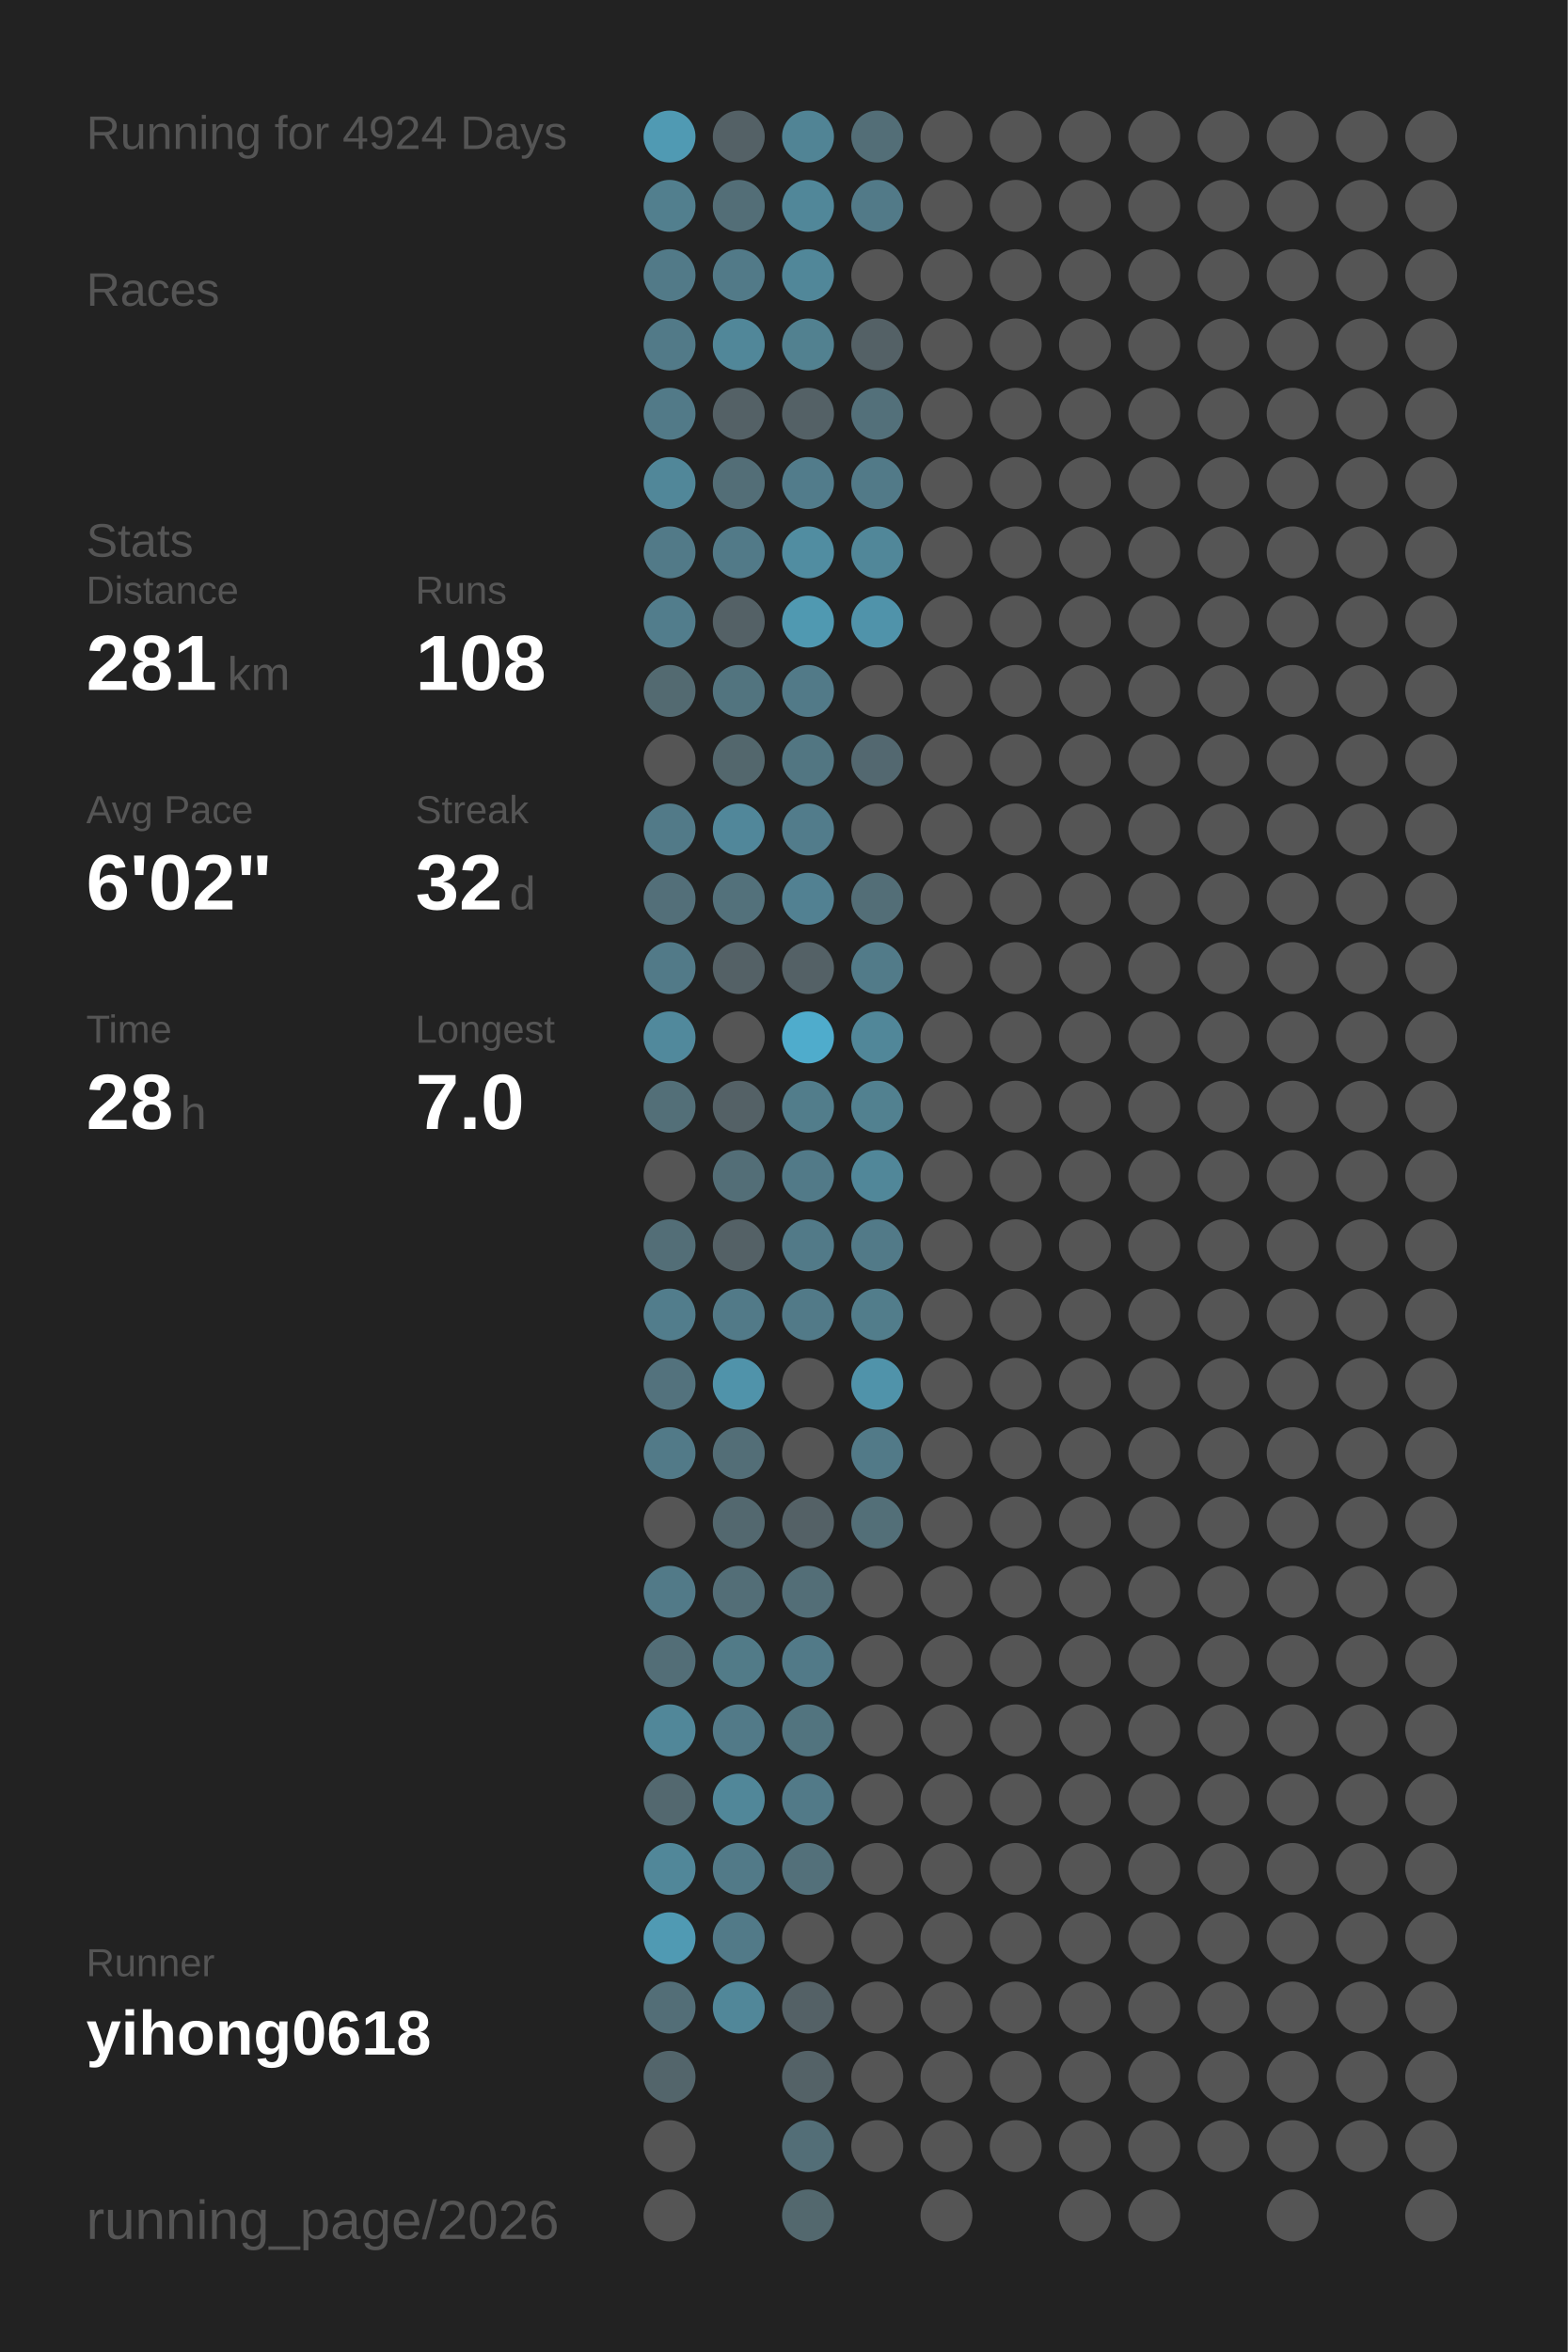
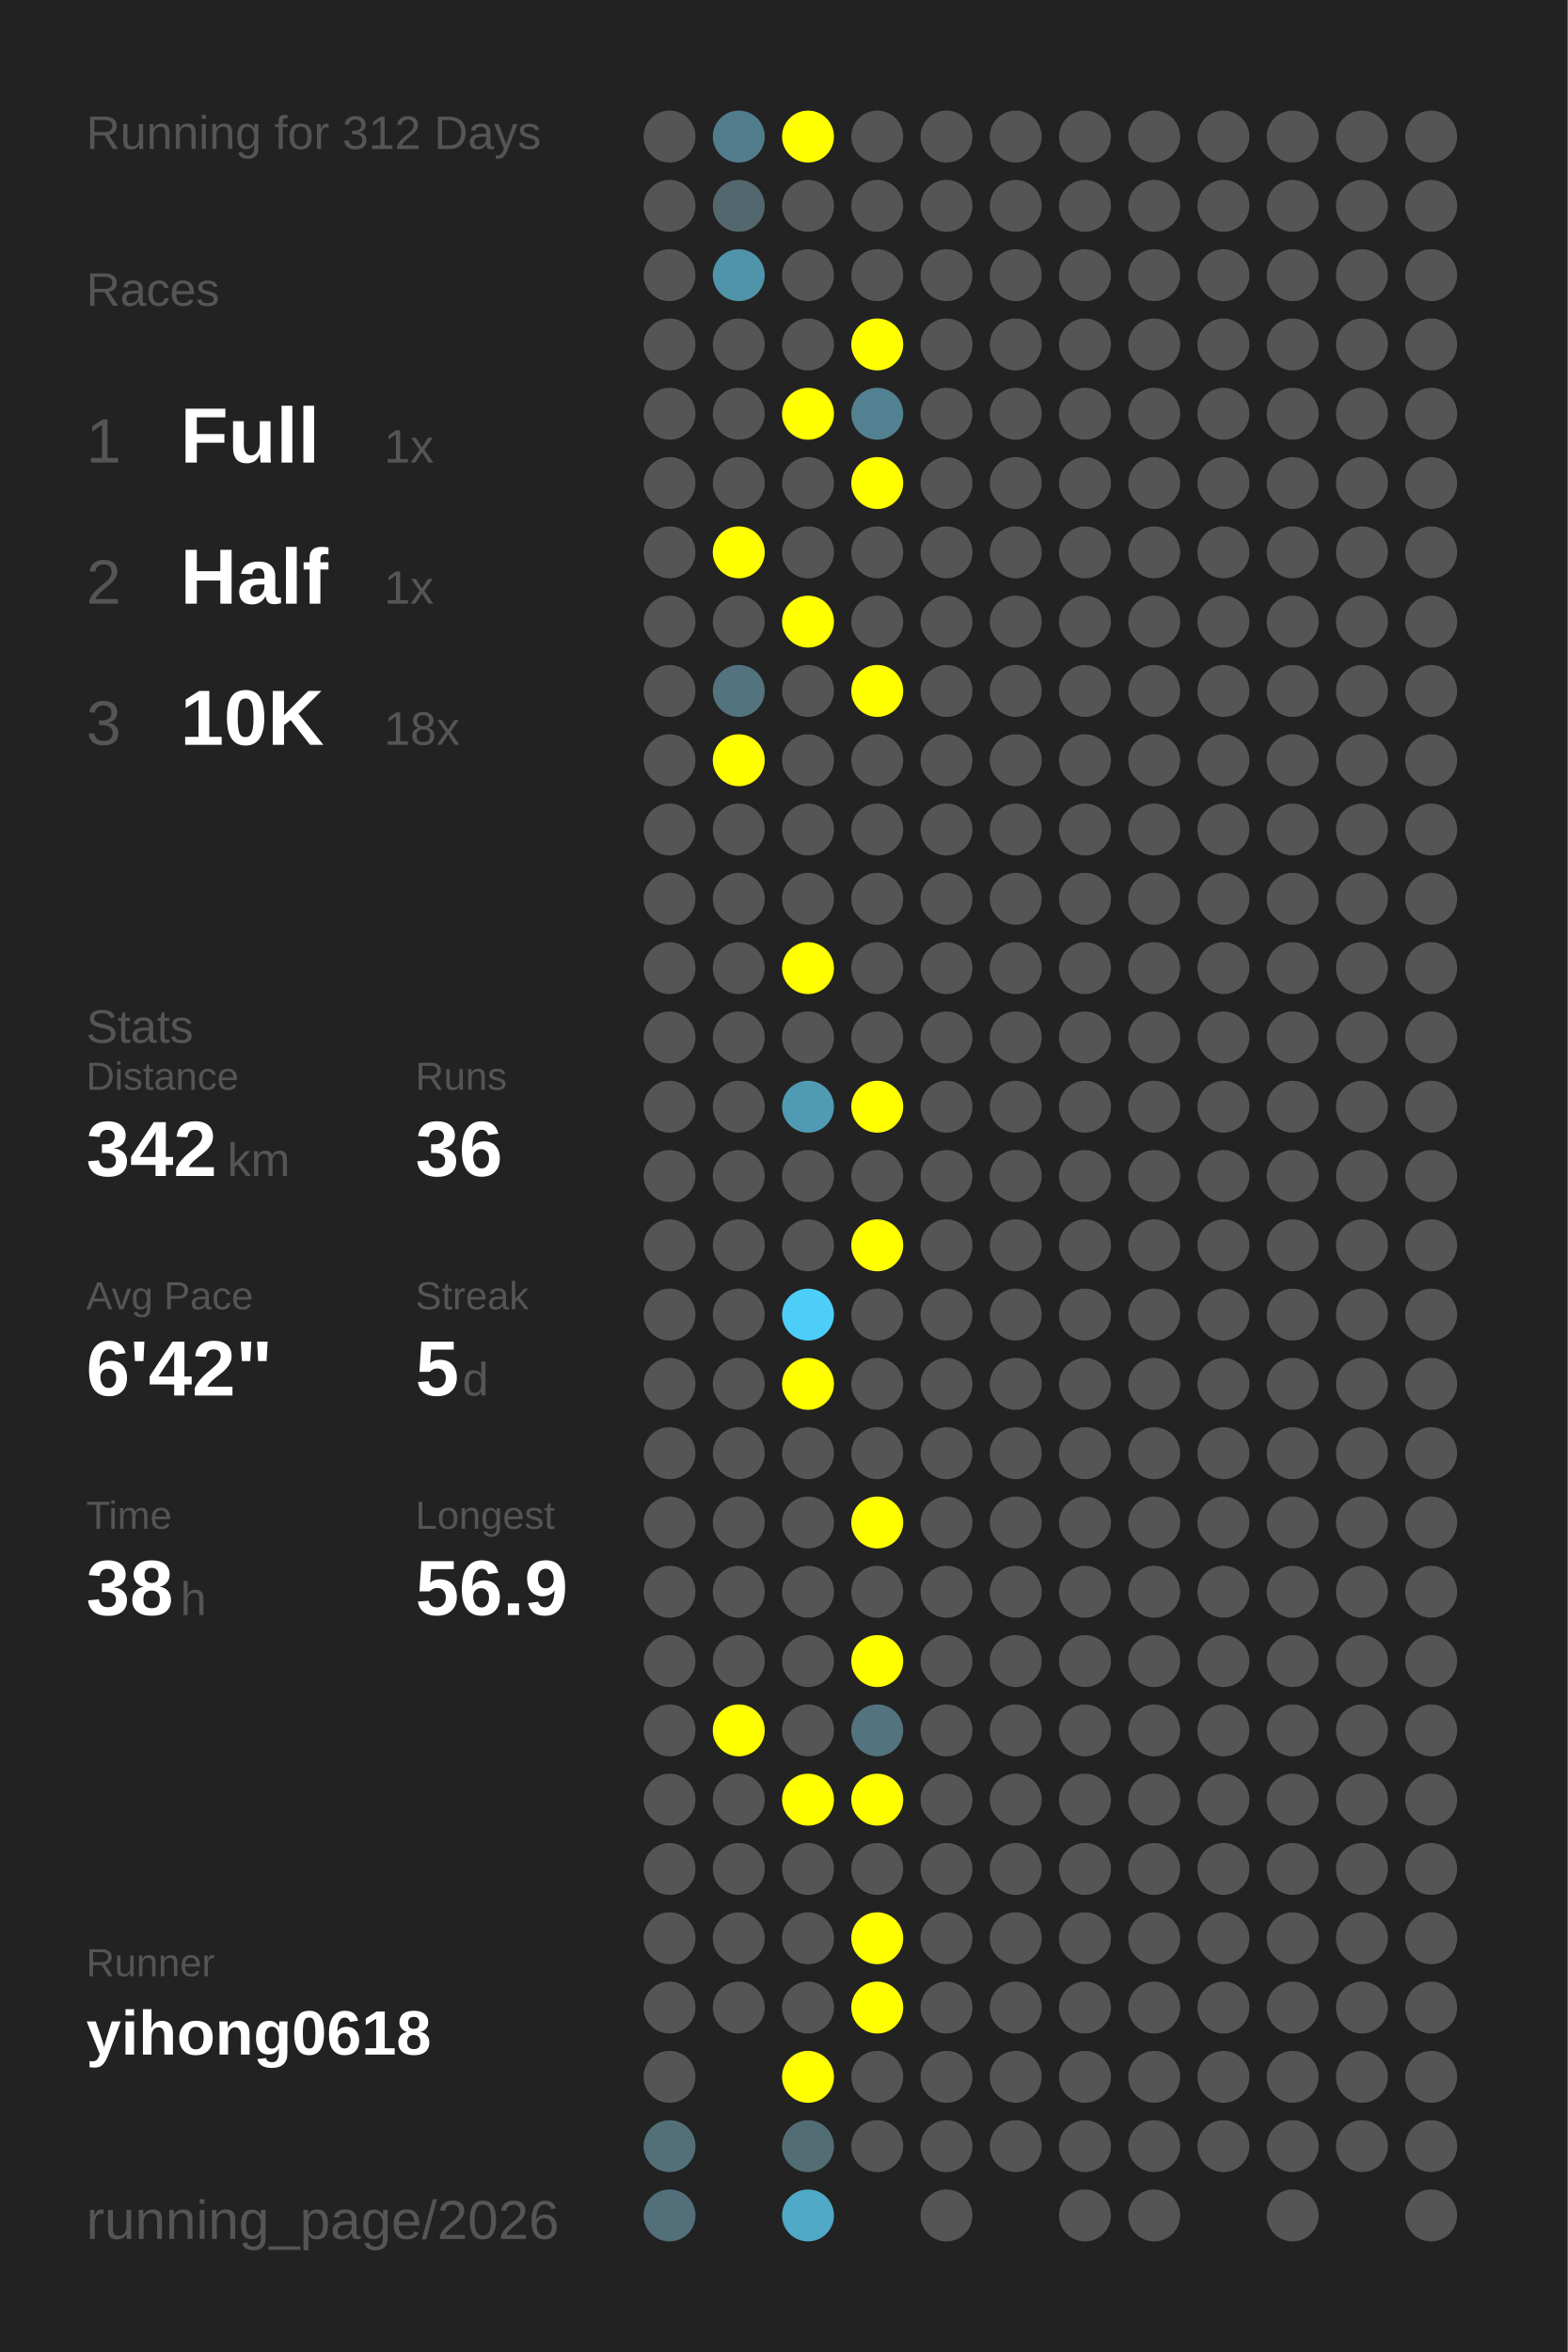
<svg xmlns="http://www.w3.org/2000/svg" baseProfile="full" height="300mm" version="1.1" viewBox="0,0,200,300" width="200mm">
  <defs />
  <rect fill="#222222" height="300" width="200" x="0" y="0" />
-   <text fill="#555555" style="font-size:6px; font-family:Arial;" x="11" y="19">Running for 4924 Days</text>
+   <text fill="#555555" style="font-size:6px; font-family:Arial;" x="11" y="19">Running for 312 Days</text>
  <text fill="#555555" style="font-size:6px; font-family:Arial;" x="11" y="39">Races</text>
-   <text fill="#555555" style="font-size:6px; font-family:Arial;" x="11" y="71">Stats</text>
-   <text fill="#555555" style="font-size:5px; font-family:Arial;" x="11" y="77">Distance</text>
-   <text fill="#FFFFFF" style="font-size:10px; font-family:Arial; font-weight:bold;" x="11" y="88">281</text>
-   <text fill="#555555" style="font-size:6px; font-family:Arial;" x="29" y="88">km</text>
-   <text fill="#555555" style="font-size:5px; font-family:Arial;" x="53" y="77">Runs</text>
-   <text fill="#FFFFFF" style="font-size:10px; font-family:Arial; font-weight:bold;" x="53" y="88">108</text>
-   <text fill="#555555" style="font-size:5px; font-family:Arial;" x="11" y="105">Avg Pace</text>
-   <text fill="#FFFFFF" style="font-size:10px; font-family:Arial; font-weight:bold;" x="11" y="116">6'02"</text>
-   <text fill="#555555" style="font-size:5px; font-family:Arial;" x="53" y="105">Streak</text>
-   <text fill="#FFFFFF" style="font-size:10px; font-family:Arial; font-weight:bold;" x="53" y="116">32</text>
-   <text fill="#555555" style="font-size:6px; font-family:Arial;" x="65" y="116">d</text>
-   <text fill="#555555" style="font-size:5px; font-family:Arial;" x="11" y="133">Time</text>
-   <text fill="#FFFFFF" style="font-size:10px; font-family:Arial; font-weight:bold;" x="11" y="144">28</text>
-   <text fill="#555555" style="font-size:6px; font-family:Arial;" x="23" y="144">h</text>
-   <text fill="#555555" style="font-size:5px; font-family:Arial;" x="53" y="133">Longest</text>
-   <text fill="#FFFFFF" style="font-size:10px; font-family:Arial; font-weight:bold;" x="53" y="144">7.0</text>
+   <text fill="#555555" style="font-size:8px; font-family:Arial;" x="11" y="59">1</text>
+   <text fill="#FFFFFF" style="font-size:10px; font-family:Arial; font-weight:bold;" x="23" y="59">Full</text>
+   <text fill="#555555" style="font-size:6px; font-family:Arial;" x="49" y="59">1x</text>
+   <text fill="#555555" style="font-size:8px; font-family:Arial;" x="11" y="77">2</text>
+   <text fill="#FFFFFF" style="font-size:10px; font-family:Arial; font-weight:bold;" x="23" y="77">Half</text>
+   <text fill="#555555" style="font-size:6px; font-family:Arial;" x="49" y="77">1x</text>
+   <text fill="#555555" style="font-size:8px; font-family:Arial;" x="11" y="95">3</text>
+   <text fill="#FFFFFF" style="font-size:10px; font-family:Arial; font-weight:bold;" x="23" y="95">10K</text>
+   <text fill="#555555" style="font-size:6px; font-family:Arial;" x="49" y="95">18x</text>
+   <text fill="#555555" style="font-size:6px; font-family:Arial;" x="11" y="133">Stats</text>
+   <text fill="#555555" style="font-size:5px; font-family:Arial;" x="11" y="139">Distance</text>
+   <text fill="#FFFFFF" style="font-size:10px; font-family:Arial; font-weight:bold;" x="11" y="150">342</text>
+   <text fill="#555555" style="font-size:6px; font-family:Arial;" x="29" y="150">km</text>
+   <text fill="#555555" style="font-size:5px; font-family:Arial;" x="53" y="139">Runs</text>
+   <text fill="#FFFFFF" style="font-size:10px; font-family:Arial; font-weight:bold;" x="53" y="150">36</text>
+   <text fill="#555555" style="font-size:5px; font-family:Arial;" x="11" y="167">Avg Pace</text>
+   <text fill="#FFFFFF" style="font-size:10px; font-family:Arial; font-weight:bold;" x="11" y="178">6'42"</text>
+   <text fill="#555555" style="font-size:5px; font-family:Arial;" x="53" y="167">Streak</text>
+   <text fill="#FFFFFF" style="font-size:10px; font-family:Arial; font-weight:bold;" x="53" y="178">5</text>
+   <text fill="#555555" style="font-size:6px; font-family:Arial;" x="59" y="178">d</text>
+   <text fill="#555555" style="font-size:5px; font-family:Arial;" x="11" y="195">Time</text>
+   <text fill="#FFFFFF" style="font-size:10px; font-family:Arial; font-weight:bold;" x="11" y="206">38</text>
+   <text fill="#555555" style="font-size:6px; font-family:Arial;" x="23" y="206">h</text>
+   <text fill="#555555" style="font-size:5px; font-family:Arial;" x="53" y="195">Longest</text>
+   <text fill="#FFFFFF" style="font-size:10px; font-family:Arial; font-weight:bold;" x="53" y="206">56.9</text>
  <text fill="#555555" style="font-size:5px; font-family:Arial;" x="11" y="252.065">Runner</text>
  <text fill="#FFFFFF" style="font-size:8px; font-family:Arial; font-weight:bold;" x="11" y="262.065">yihong0618</text>
  <text fill="#555555" style="font-size:7px; font-family:Arial;" x="11" y="285.581">running_page/2026</text>
-   <circle cx="85.417" cy="17.419" fill="#509ab3" r="3.312" />
-   <circle cx="85.417" cy="26.258" fill="#527f8e" r="3.312" />
-   <circle cx="85.417" cy="35.097" fill="#527a88" r="3.312" />
-   <circle cx="85.417" cy="43.935" fill="#527a88" r="3.312" />
-   <circle cx="85.417" cy="52.774" fill="#527a88" r="3.312" />
-   <circle cx="85.417" cy="61.613" fill="#518799" r="3.312" />
-   <circle cx="85.417" cy="70.452" fill="#527a88" r="3.312" />
-   <circle cx="85.417" cy="79.29" fill="#527d8c" r="3.312" />
-   <circle cx="85.417" cy="88.129" fill="#536a71" r="3.312" />
+   <circle cx="85.417" cy="17.419" fill="#555555" r="3.312" />
+   <circle cx="85.417" cy="26.258" fill="#555555" r="3.312" />
+   <circle cx="85.417" cy="35.097" fill="#555555" r="3.312" />
+   <circle cx="85.417" cy="43.935" fill="#555555" r="3.312" />
+   <circle cx="85.417" cy="52.774" fill="#555555" r="3.312" />
+   <circle cx="85.417" cy="61.613" fill="#555555" r="3.312" />
+   <circle cx="85.417" cy="70.452" fill="#555555" r="3.312" />
+   <circle cx="85.417" cy="79.29" fill="#555555" r="3.312" />
+   <circle cx="85.417" cy="88.129" fill="#555555" r="3.312" />
  <circle cx="85.417" cy="96.968" fill="#555555" r="3.312" />
-   <circle cx="85.417" cy="105.806" fill="#527a88" r="3.312" />
-   <circle cx="85.417" cy="114.645" fill="#536f79" r="3.312" />
-   <circle cx="85.417" cy="123.484" fill="#527a88" r="3.312" />
-   <circle cx="85.417" cy="132.323" fill="#51899c" r="3.312" />
-   <circle cx="85.417" cy="141.161" fill="#536f78" r="3.312" />
+   <circle cx="85.417" cy="105.806" fill="#555555" r="3.312" />
+   <circle cx="85.417" cy="114.645" fill="#555555" r="3.312" />
+   <circle cx="85.417" cy="123.484" fill="#555555" r="3.312" />
+   <circle cx="85.417" cy="132.323" fill="#555555" r="3.312" />
+   <circle cx="85.417" cy="141.161" fill="#555555" r="3.312" />
  <circle cx="85.417" cy="150" fill="#555555" r="3.312" />
-   <circle cx="85.417" cy="158.839" fill="#536e77" r="3.312" />
-   <circle cx="85.417" cy="167.677" fill="#527d8c" r="3.312" />
-   <circle cx="85.417" cy="176.516" fill="#53727d" r="3.312" />
-   <circle cx="85.417" cy="185.355" fill="#527a88" r="3.312" />
+   <circle cx="85.417" cy="158.839" fill="#555555" r="3.312" />
+   <circle cx="85.417" cy="167.677" fill="#555555" r="3.312" />
+   <circle cx="85.417" cy="176.516" fill="#555555" r="3.312" />
+   <circle cx="85.417" cy="185.355" fill="#555555" r="3.312" />
  <circle cx="85.417" cy="194.194" fill="#555555" r="3.312" />
-   <circle cx="85.417" cy="203.032" fill="#527a88" r="3.312" />
-   <circle cx="85.417" cy="211.871" fill="#536e77" r="3.312" />
-   <circle cx="85.417" cy="220.71" fill="#518799" r="3.312" />
-   <circle cx="85.417" cy="229.548" fill="#53686f" r="3.312" />
-   <circle cx="85.417" cy="238.387" fill="#518799" r="3.312" />
-   <circle cx="85.417" cy="247.226" fill="#509ab3" r="3.312" />
-   <circle cx="85.417" cy="256.065" fill="#536e77" r="3.312" />
-   <circle cx="85.417" cy="264.903" fill="#53656b" r="3.312" />
-   <circle cx="85.417" cy="273.742" fill="#555555" r="3.312" />
-   <circle cx="85.417" cy="282.581" fill="#555555" r="3.312" />
-   <circle cx="94.25" cy="17.419" fill="#546166" r="3.312" />
-   <circle cx="94.25" cy="26.258" fill="#536e77" r="3.312" />
-   <circle cx="94.25" cy="35.097" fill="#527a88" r="3.312" />
-   <circle cx="94.25" cy="43.935" fill="#518799" r="3.312" />
-   <circle cx="94.25" cy="52.774" fill="#546166" r="3.312" />
-   <circle cx="94.25" cy="61.613" fill="#536e77" r="3.312" />
-   <circle cx="94.25" cy="70.452" fill="#527a88" r="3.312" />
-   <circle cx="94.25" cy="79.29" fill="#546166" r="3.312" />
-   <circle cx="94.25" cy="88.129" fill="#52747f" r="3.312" />
-   <circle cx="94.25" cy="96.968" fill="#53676d" r="3.312" />
-   <circle cx="94.25" cy="105.806" fill="#51879a" r="3.312" />
-   <circle cx="94.25" cy="114.645" fill="#53717b" r="3.312" />
-   <circle cx="94.25" cy="123.484" fill="#546166" r="3.312" />
+   <circle cx="85.417" cy="203.032" fill="#555555" r="3.312" />
+   <circle cx="85.417" cy="211.871" fill="#555555" r="3.312" />
+   <circle cx="85.417" cy="220.71" fill="#555555" r="3.312" />
+   <circle cx="85.417" cy="229.548" fill="#555555" r="3.312" />
+   <circle cx="85.417" cy="238.387" fill="#555555" r="3.312" />
+   <circle cx="85.417" cy="247.226" fill="#555555" r="3.312" />
+   <circle cx="85.417" cy="256.065" fill="#555555" r="3.312" />
+   <circle cx="85.417" cy="264.903" fill="#555555" r="3.312" />
+   <circle cx="85.417" cy="273.742" fill="#537079" r="3.312" />
+   <circle cx="85.417" cy="282.581" fill="#53707a" r="3.312" />
+   <circle cx="94.25" cy="17.419" fill="#527d8c" r="3.312" />
+   <circle cx="94.25" cy="26.258" fill="#53676e" r="3.312" />
+   <circle cx="94.25" cy="35.097" fill="#5094aa" r="3.312" />
+   <circle cx="94.25" cy="43.935" fill="#555555" r="3.312" />
+   <circle cx="94.25" cy="52.774" fill="#555555" r="3.312" />
+   <circle cx="94.25" cy="61.613" fill="#555555" r="3.312" />
+   <circle cx="94.25" cy="70.452" fill="#FFFF00" r="3.312" />
+   <circle cx="94.25" cy="79.29" fill="#555555" r="3.312" />
+   <circle cx="94.25" cy="88.129" fill="#53737e" r="3.312" />
+   <circle cx="94.25" cy="96.968" fill="#FFFF00" r="3.312" />
+   <circle cx="94.25" cy="105.806" fill="#555555" r="3.312" />
+   <circle cx="94.25" cy="114.645" fill="#555555" r="3.312" />
+   <circle cx="94.25" cy="123.484" fill="#555555" r="3.312" />
  <circle cx="94.25" cy="132.323" fill="#555555" r="3.312" />
-   <circle cx="94.25" cy="141.161" fill="#546166" r="3.312" />
-   <circle cx="94.25" cy="150" fill="#536e77" r="3.312" />
-   <circle cx="94.25" cy="158.839" fill="#546166" r="3.312" />
-   <circle cx="94.25" cy="167.677" fill="#527a88" r="3.312" />
-   <circle cx="94.25" cy="176.516" fill="#5093aa" r="3.312" />
-   <circle cx="94.25" cy="185.355" fill="#536e77" r="3.312" />
-   <circle cx="94.25" cy="194.194" fill="#53686f" r="3.312" />
-   <circle cx="94.25" cy="203.032" fill="#536e77" r="3.312" />
-   <circle cx="94.25" cy="211.871" fill="#527b88" r="3.312" />
-   <circle cx="94.25" cy="220.71" fill="#527a88" r="3.312" />
-   <circle cx="94.25" cy="229.548" fill="#518799" r="3.312" />
-   <circle cx="94.25" cy="238.387" fill="#527a88" r="3.312" />
-   <circle cx="94.25" cy="247.226" fill="#527a88" r="3.312" />
-   <circle cx="94.25" cy="256.065" fill="#518799" r="3.312" />
-   <circle cx="103.083" cy="17.419" fill="#518495" r="3.312" />
-   <circle cx="103.083" cy="26.258" fill="#518799" r="3.312" />
-   <circle cx="103.083" cy="35.097" fill="#518799" r="3.312" />
-   <circle cx="103.083" cy="43.935" fill="#528190" r="3.312" />
-   <circle cx="103.083" cy="52.774" fill="#546166" r="3.312" />
-   <circle cx="103.083" cy="61.613" fill="#527c8b" r="3.312" />
-   <circle cx="103.083" cy="70.452" fill="#518da1" r="3.312" />
-   <circle cx="103.083" cy="79.29" fill="#5099b1" r="3.312" />
-   <circle cx="103.083" cy="88.129" fill="#527a88" r="3.312" />
-   <circle cx="103.083" cy="96.968" fill="#527682" r="3.312" />
-   <circle cx="103.083" cy="105.806" fill="#527c8b" r="3.312" />
-   <circle cx="103.083" cy="114.645" fill="#528192" r="3.312" />
-   <circle cx="103.083" cy="123.484" fill="#546166" r="3.312" />
-   <circle cx="103.083" cy="132.323" fill="#4faccc" r="3.312" />
-   <circle cx="103.083" cy="141.161" fill="#527d8b" r="3.312" />
-   <circle cx="103.083" cy="150" fill="#527a88" r="3.312" />
-   <circle cx="103.083" cy="158.839" fill="#527a88" r="3.312" />
-   <circle cx="103.083" cy="167.677" fill="#527a88" r="3.312" />
-   <circle cx="103.083" cy="176.516" fill="#555555" r="3.312" />
+   <circle cx="94.25" cy="141.161" fill="#555555" r="3.312" />
+   <circle cx="94.25" cy="150" fill="#555555" r="3.312" />
+   <circle cx="94.25" cy="158.839" fill="#555555" r="3.312" />
+   <circle cx="94.25" cy="167.677" fill="#555555" r="3.312" />
+   <circle cx="94.25" cy="176.516" fill="#555555" r="3.312" />
+   <circle cx="94.25" cy="185.355" fill="#555555" r="3.312" />
+   <circle cx="94.25" cy="194.194" fill="#555555" r="3.312" />
+   <circle cx="94.25" cy="203.032" fill="#555555" r="3.312" />
+   <circle cx="94.25" cy="211.871" fill="#555555" r="3.312" />
+   <circle cx="94.25" cy="220.71" fill="#FFFF00" r="3.312" />
+   <circle cx="94.25" cy="229.548" fill="#555555" r="3.312" />
+   <circle cx="94.25" cy="238.387" fill="#555555" r="3.312" />
+   <circle cx="94.25" cy="247.226" fill="#555555" r="3.312" />
+   <circle cx="94.25" cy="256.065" fill="#555555" r="3.312" />
+   <circle cx="103.083" cy="17.419" fill="#FFFF00" r="3.312" />
+   <circle cx="103.083" cy="26.258" fill="#555555" r="3.312" />
+   <circle cx="103.083" cy="35.097" fill="#555555" r="3.312" />
+   <circle cx="103.083" cy="43.935" fill="#555555" r="3.312" />
+   <circle cx="103.083" cy="52.774" fill="#FFFF00" r="3.312" />
+   <circle cx="103.083" cy="61.613" fill="#555555" r="3.312" />
+   <circle cx="103.083" cy="70.452" fill="#555555" r="3.312" />
+   <circle cx="103.083" cy="79.29" fill="#FFFF00" r="3.312" />
+   <circle cx="103.083" cy="88.129" fill="#555555" r="3.312" />
+   <circle cx="103.083" cy="96.968" fill="#555555" r="3.312" />
+   <circle cx="103.083" cy="105.806" fill="#555555" r="3.312" />
+   <circle cx="103.083" cy="114.645" fill="#555555" r="3.312" />
+   <circle cx="103.083" cy="123.484" fill="#FFFF00" r="3.312" />
+   <circle cx="103.083" cy="132.323" fill="#555555" r="3.312" />
+   <circle cx="103.083" cy="141.161" fill="#509ab4" r="3.312" />
+   <circle cx="103.083" cy="150" fill="#555555" r="3.312" />
+   <circle cx="103.083" cy="158.839" fill="#555555" r="3.312" />
+   <circle cx="103.083" cy="167.677" fill="#4dcef9" r="3.312" />
+   <circle cx="103.083" cy="176.516" fill="#FFFF00" r="3.312" />
  <circle cx="103.083" cy="185.355" fill="#555555" r="3.312" />
-   <circle cx="103.083" cy="194.194" fill="#546166" r="3.312" />
-   <circle cx="103.083" cy="203.032" fill="#536e77" r="3.312" />
-   <circle cx="103.083" cy="211.871" fill="#527a88" r="3.312" />
-   <circle cx="103.083" cy="220.71" fill="#52747f" r="3.312" />
-   <circle cx="103.083" cy="229.548" fill="#527a88" r="3.312" />
-   <circle cx="103.083" cy="238.387" fill="#53707a" r="3.312" />
+   <circle cx="103.083" cy="194.194" fill="#555555" r="3.312" />
+   <circle cx="103.083" cy="203.032" fill="#555555" r="3.312" />
+   <circle cx="103.083" cy="211.871" fill="#555555" r="3.312" />
+   <circle cx="103.083" cy="220.71" fill="#555555" r="3.312" />
+   <circle cx="103.083" cy="229.548" fill="#FFFF00" r="3.312" />
+   <circle cx="103.083" cy="238.387" fill="#555555" r="3.312" />
  <circle cx="103.083" cy="247.226" fill="#555555" r="3.312" />
-   <circle cx="103.083" cy="256.065" fill="#546166" r="3.312" />
-   <circle cx="103.083" cy="264.903" fill="#546267" r="3.312" />
-   <circle cx="103.083" cy="273.742" fill="#536e77" r="3.312" />
-   <circle cx="103.083" cy="282.581" fill="#53686e" r="3.312" />
-   <circle cx="111.917" cy="17.419" fill="#536e77" r="3.312" />
-   <circle cx="111.917" cy="26.258" fill="#527a88" r="3.312" />
+   <circle cx="103.083" cy="256.065" fill="#555555" r="3.312" />
+   <circle cx="103.083" cy="264.903" fill="#FFFF00" r="3.312" />
+   <circle cx="103.083" cy="273.742" fill="#536d75" r="3.312" />
+   <circle cx="103.083" cy="282.581" fill="#4fa9c7" r="3.312" />
+   <circle cx="111.917" cy="17.419" fill="#555555" r="3.312" />
+   <circle cx="111.917" cy="26.258" fill="#555555" r="3.312" />
  <circle cx="111.917" cy="35.097" fill="#555555" r="3.312" />
-   <circle cx="111.917" cy="43.935" fill="#546166" r="3.312" />
-   <circle cx="111.917" cy="52.774" fill="#53707a" r="3.312" />
-   <circle cx="111.917" cy="61.613" fill="#527a88" r="3.312" />
-   <circle cx="111.917" cy="70.452" fill="#518799" r="3.312" />
-   <circle cx="111.917" cy="79.29" fill="#5093aa" r="3.312" />
-   <circle cx="111.917" cy="88.129" fill="#555555" r="3.312" />
-   <circle cx="111.917" cy="96.968" fill="#536870" r="3.312" />
+   <circle cx="111.917" cy="43.935" fill="#FFFF00" r="3.312" />
+   <circle cx="111.917" cy="52.774" fill="#528191" r="3.312" />
+   <circle cx="111.917" cy="61.613" fill="#FFFF00" r="3.312" />
+   <circle cx="111.917" cy="70.452" fill="#555555" r="3.312" />
+   <circle cx="111.917" cy="79.29" fill="#555555" r="3.312" />
+   <circle cx="111.917" cy="88.129" fill="#FFFF00" r="3.312" />
+   <circle cx="111.917" cy="96.968" fill="#555555" r="3.312" />
  <circle cx="111.917" cy="105.806" fill="#555555" r="3.312" />
-   <circle cx="111.917" cy="114.645" fill="#536e77" r="3.312" />
-   <circle cx="111.917" cy="123.484" fill="#527b89" r="3.312" />
-   <circle cx="111.917" cy="132.323" fill="#518799" r="3.312" />
-   <circle cx="111.917" cy="141.161" fill="#528190" r="3.312" />
-   <circle cx="111.917" cy="150" fill="#518799" r="3.312" />
-   <circle cx="111.917" cy="158.839" fill="#527a88" r="3.312" />
-   <circle cx="111.917" cy="167.677" fill="#527d8b" r="3.312" />
-   <circle cx="111.917" cy="176.516" fill="#5093aa" r="3.312" />
-   <circle cx="111.917" cy="185.355" fill="#527a88" r="3.312" />
-   <circle cx="111.917" cy="194.194" fill="#536f78" r="3.312" />
+   <circle cx="111.917" cy="114.645" fill="#555555" r="3.312" />
+   <circle cx="111.917" cy="123.484" fill="#555555" r="3.312" />
+   <circle cx="111.917" cy="132.323" fill="#555555" r="3.312" />
+   <circle cx="111.917" cy="141.161" fill="#FFFF00" r="3.312" />
+   <circle cx="111.917" cy="150" fill="#555555" r="3.312" />
+   <circle cx="111.917" cy="158.839" fill="#FFFF00" r="3.312" />
+   <circle cx="111.917" cy="167.677" fill="#555555" r="3.312" />
+   <circle cx="111.917" cy="176.516" fill="#555555" r="3.312" />
+   <circle cx="111.917" cy="185.355" fill="#555555" r="3.312" />
+   <circle cx="111.917" cy="194.194" fill="#FFFF00" r="3.312" />
  <circle cx="111.917" cy="203.032" fill="#555555" r="3.312" />
-   <circle cx="111.917" cy="211.871" fill="#555555" r="3.312" />
-   <circle cx="111.917" cy="220.71" fill="#555555" r="3.312" />
-   <circle cx="111.917" cy="229.548" fill="#555555" r="3.312" />
+   <circle cx="111.917" cy="211.871" fill="#FFFF00" r="3.312" />
+   <circle cx="111.917" cy="220.71" fill="#53737e" r="3.312" />
+   <circle cx="111.917" cy="229.548" fill="#FFFF00" r="3.312" />
  <circle cx="111.917" cy="238.387" fill="#555555" r="3.312" />
-   <circle cx="111.917" cy="247.226" fill="#555555" r="3.312" />
-   <circle cx="111.917" cy="256.065" fill="#555555" r="3.312" />
+   <circle cx="111.917" cy="247.226" fill="#FFFF00" r="3.312" />
+   <circle cx="111.917" cy="256.065" fill="#FFFF00" r="3.312" />
  <circle cx="111.917" cy="264.903" fill="#555555" r="3.312" />
  <circle cx="111.917" cy="273.742" fill="#555555" r="3.312" />
  <circle cx="120.75" cy="17.419" fill="#555555" r="3.312" />
  <circle cx="120.75" cy="26.258" fill="#555555" r="3.312" />
  <circle cx="120.75" cy="35.097" fill="#555555" r="3.312" />
  <circle cx="120.75" cy="43.935" fill="#555555" r="3.312" />
  <circle cx="120.75" cy="52.774" fill="#555555" r="3.312" />
  <circle cx="120.75" cy="61.613" fill="#555555" r="3.312" />
  <circle cx="120.75" cy="70.452" fill="#555555" r="3.312" />
  <circle cx="120.75" cy="79.29" fill="#555555" r="3.312" />
  <circle cx="120.75" cy="88.129" fill="#555555" r="3.312" />
  <circle cx="120.75" cy="96.968" fill="#555555" r="3.312" />
  <circle cx="120.75" cy="105.806" fill="#555555" r="3.312" />
  <circle cx="120.75" cy="114.645" fill="#555555" r="3.312" />
  <circle cx="120.75" cy="123.484" fill="#555555" r="3.312" />
  <circle cx="120.75" cy="132.323" fill="#555555" r="3.312" />
  <circle cx="120.75" cy="141.161" fill="#555555" r="3.312" />
  <circle cx="120.75" cy="150" fill="#555555" r="3.312" />
  <circle cx="120.75" cy="158.839" fill="#555555" r="3.312" />
  <circle cx="120.75" cy="167.677" fill="#555555" r="3.312" />
  <circle cx="120.75" cy="176.516" fill="#555555" r="3.312" />
  <circle cx="120.75" cy="185.355" fill="#555555" r="3.312" />
  <circle cx="120.75" cy="194.194" fill="#555555" r="3.312" />
  <circle cx="120.75" cy="203.032" fill="#555555" r="3.312" />
  <circle cx="120.75" cy="211.871" fill="#555555" r="3.312" />
  <circle cx="120.75" cy="220.71" fill="#555555" r="3.312" />
  <circle cx="120.75" cy="229.548" fill="#555555" r="3.312" />
  <circle cx="120.75" cy="238.387" fill="#555555" r="3.312" />
  <circle cx="120.75" cy="247.226" fill="#555555" r="3.312" />
  <circle cx="120.75" cy="256.065" fill="#555555" r="3.312" />
  <circle cx="120.75" cy="264.903" fill="#555555" r="3.312" />
  <circle cx="120.75" cy="273.742" fill="#555555" r="3.312" />
  <circle cx="120.75" cy="282.581" fill="#555555" r="3.312" />
  <circle cx="129.583" cy="17.419" fill="#555555" r="3.312" />
  <circle cx="129.583" cy="26.258" fill="#555555" r="3.312" />
  <circle cx="129.583" cy="35.097" fill="#555555" r="3.312" />
  <circle cx="129.583" cy="43.935" fill="#555555" r="3.312" />
  <circle cx="129.583" cy="52.774" fill="#555555" r="3.312" />
  <circle cx="129.583" cy="61.613" fill="#555555" r="3.312" />
  <circle cx="129.583" cy="70.452" fill="#555555" r="3.312" />
  <circle cx="129.583" cy="79.29" fill="#555555" r="3.312" />
  <circle cx="129.583" cy="88.129" fill="#555555" r="3.312" />
  <circle cx="129.583" cy="96.968" fill="#555555" r="3.312" />
  <circle cx="129.583" cy="105.806" fill="#555555" r="3.312" />
  <circle cx="129.583" cy="114.645" fill="#555555" r="3.312" />
  <circle cx="129.583" cy="123.484" fill="#555555" r="3.312" />
  <circle cx="129.583" cy="132.323" fill="#555555" r="3.312" />
  <circle cx="129.583" cy="141.161" fill="#555555" r="3.312" />
  <circle cx="129.583" cy="150" fill="#555555" r="3.312" />
  <circle cx="129.583" cy="158.839" fill="#555555" r="3.312" />
  <circle cx="129.583" cy="167.677" fill="#555555" r="3.312" />
  <circle cx="129.583" cy="176.516" fill="#555555" r="3.312" />
  <circle cx="129.583" cy="185.355" fill="#555555" r="3.312" />
  <circle cx="129.583" cy="194.194" fill="#555555" r="3.312" />
  <circle cx="129.583" cy="203.032" fill="#555555" r="3.312" />
  <circle cx="129.583" cy="211.871" fill="#555555" r="3.312" />
  <circle cx="129.583" cy="220.71" fill="#555555" r="3.312" />
  <circle cx="129.583" cy="229.548" fill="#555555" r="3.312" />
  <circle cx="129.583" cy="238.387" fill="#555555" r="3.312" />
  <circle cx="129.583" cy="247.226" fill="#555555" r="3.312" />
  <circle cx="129.583" cy="256.065" fill="#555555" r="3.312" />
  <circle cx="129.583" cy="264.903" fill="#555555" r="3.312" />
  <circle cx="129.583" cy="273.742" fill="#555555" r="3.312" />
  <circle cx="138.417" cy="17.419" fill="#555555" r="3.312" />
  <circle cx="138.417" cy="26.258" fill="#555555" r="3.312" />
  <circle cx="138.417" cy="35.097" fill="#555555" r="3.312" />
  <circle cx="138.417" cy="43.935" fill="#555555" r="3.312" />
  <circle cx="138.417" cy="52.774" fill="#555555" r="3.312" />
  <circle cx="138.417" cy="61.613" fill="#555555" r="3.312" />
  <circle cx="138.417" cy="70.452" fill="#555555" r="3.312" />
  <circle cx="138.417" cy="79.29" fill="#555555" r="3.312" />
  <circle cx="138.417" cy="88.129" fill="#555555" r="3.312" />
  <circle cx="138.417" cy="96.968" fill="#555555" r="3.312" />
  <circle cx="138.417" cy="105.806" fill="#555555" r="3.312" />
  <circle cx="138.417" cy="114.645" fill="#555555" r="3.312" />
  <circle cx="138.417" cy="123.484" fill="#555555" r="3.312" />
  <circle cx="138.417" cy="132.323" fill="#555555" r="3.312" />
  <circle cx="138.417" cy="141.161" fill="#555555" r="3.312" />
  <circle cx="138.417" cy="150" fill="#555555" r="3.312" />
  <circle cx="138.417" cy="158.839" fill="#555555" r="3.312" />
  <circle cx="138.417" cy="167.677" fill="#555555" r="3.312" />
  <circle cx="138.417" cy="176.516" fill="#555555" r="3.312" />
  <circle cx="138.417" cy="185.355" fill="#555555" r="3.312" />
  <circle cx="138.417" cy="194.194" fill="#555555" r="3.312" />
  <circle cx="138.417" cy="203.032" fill="#555555" r="3.312" />
  <circle cx="138.417" cy="211.871" fill="#555555" r="3.312" />
  <circle cx="138.417" cy="220.71" fill="#555555" r="3.312" />
  <circle cx="138.417" cy="229.548" fill="#555555" r="3.312" />
  <circle cx="138.417" cy="238.387" fill="#555555" r="3.312" />
  <circle cx="138.417" cy="247.226" fill="#555555" r="3.312" />
  <circle cx="138.417" cy="256.065" fill="#555555" r="3.312" />
  <circle cx="138.417" cy="264.903" fill="#555555" r="3.312" />
  <circle cx="138.417" cy="273.742" fill="#555555" r="3.312" />
  <circle cx="138.417" cy="282.581" fill="#555555" r="3.312" />
  <circle cx="147.25" cy="17.419" fill="#555555" r="3.312" />
  <circle cx="147.25" cy="26.258" fill="#555555" r="3.312" />
  <circle cx="147.25" cy="35.097" fill="#555555" r="3.312" />
  <circle cx="147.25" cy="43.935" fill="#555555" r="3.312" />
  <circle cx="147.25" cy="52.774" fill="#555555" r="3.312" />
  <circle cx="147.25" cy="61.613" fill="#555555" r="3.312" />
  <circle cx="147.25" cy="70.452" fill="#555555" r="3.312" />
  <circle cx="147.25" cy="79.29" fill="#555555" r="3.312" />
  <circle cx="147.25" cy="88.129" fill="#555555" r="3.312" />
  <circle cx="147.25" cy="96.968" fill="#555555" r="3.312" />
  <circle cx="147.25" cy="105.806" fill="#555555" r="3.312" />
  <circle cx="147.25" cy="114.645" fill="#555555" r="3.312" />
  <circle cx="147.25" cy="123.484" fill="#555555" r="3.312" />
  <circle cx="147.25" cy="132.323" fill="#555555" r="3.312" />
  <circle cx="147.25" cy="141.161" fill="#555555" r="3.312" />
  <circle cx="147.25" cy="150" fill="#555555" r="3.312" />
  <circle cx="147.25" cy="158.839" fill="#555555" r="3.312" />
  <circle cx="147.25" cy="167.677" fill="#555555" r="3.312" />
  <circle cx="147.25" cy="176.516" fill="#555555" r="3.312" />
  <circle cx="147.25" cy="185.355" fill="#555555" r="3.312" />
  <circle cx="147.25" cy="194.194" fill="#555555" r="3.312" />
  <circle cx="147.25" cy="203.032" fill="#555555" r="3.312" />
  <circle cx="147.25" cy="211.871" fill="#555555" r="3.312" />
  <circle cx="147.25" cy="220.71" fill="#555555" r="3.312" />
  <circle cx="147.25" cy="229.548" fill="#555555" r="3.312" />
  <circle cx="147.25" cy="238.387" fill="#555555" r="3.312" />
  <circle cx="147.25" cy="247.226" fill="#555555" r="3.312" />
  <circle cx="147.25" cy="256.065" fill="#555555" r="3.312" />
  <circle cx="147.25" cy="264.903" fill="#555555" r="3.312" />
  <circle cx="147.25" cy="273.742" fill="#555555" r="3.312" />
  <circle cx="147.25" cy="282.581" fill="#555555" r="3.312" />
  <circle cx="156.083" cy="17.419" fill="#555555" r="3.312" />
  <circle cx="156.083" cy="26.258" fill="#555555" r="3.312" />
  <circle cx="156.083" cy="35.097" fill="#555555" r="3.312" />
  <circle cx="156.083" cy="43.935" fill="#555555" r="3.312" />
  <circle cx="156.083" cy="52.774" fill="#555555" r="3.312" />
  <circle cx="156.083" cy="61.613" fill="#555555" r="3.312" />
  <circle cx="156.083" cy="70.452" fill="#555555" r="3.312" />
  <circle cx="156.083" cy="79.29" fill="#555555" r="3.312" />
  <circle cx="156.083" cy="88.129" fill="#555555" r="3.312" />
  <circle cx="156.083" cy="96.968" fill="#555555" r="3.312" />
  <circle cx="156.083" cy="105.806" fill="#555555" r="3.312" />
  <circle cx="156.083" cy="114.645" fill="#555555" r="3.312" />
  <circle cx="156.083" cy="123.484" fill="#555555" r="3.312" />
  <circle cx="156.083" cy="132.323" fill="#555555" r="3.312" />
  <circle cx="156.083" cy="141.161" fill="#555555" r="3.312" />
  <circle cx="156.083" cy="150" fill="#555555" r="3.312" />
  <circle cx="156.083" cy="158.839" fill="#555555" r="3.312" />
  <circle cx="156.083" cy="167.677" fill="#555555" r="3.312" />
  <circle cx="156.083" cy="176.516" fill="#555555" r="3.312" />
  <circle cx="156.083" cy="185.355" fill="#555555" r="3.312" />
  <circle cx="156.083" cy="194.194" fill="#555555" r="3.312" />
  <circle cx="156.083" cy="203.032" fill="#555555" r="3.312" />
  <circle cx="156.083" cy="211.871" fill="#555555" r="3.312" />
  <circle cx="156.083" cy="220.71" fill="#555555" r="3.312" />
  <circle cx="156.083" cy="229.548" fill="#555555" r="3.312" />
  <circle cx="156.083" cy="238.387" fill="#555555" r="3.312" />
  <circle cx="156.083" cy="247.226" fill="#555555" r="3.312" />
  <circle cx="156.083" cy="256.065" fill="#555555" r="3.312" />
  <circle cx="156.083" cy="264.903" fill="#555555" r="3.312" />
  <circle cx="156.083" cy="273.742" fill="#555555" r="3.312" />
  <circle cx="164.917" cy="17.419" fill="#555555" r="3.312" />
  <circle cx="164.917" cy="26.258" fill="#555555" r="3.312" />
  <circle cx="164.917" cy="35.097" fill="#555555" r="3.312" />
  <circle cx="164.917" cy="43.935" fill="#555555" r="3.312" />
  <circle cx="164.917" cy="52.774" fill="#555555" r="3.312" />
  <circle cx="164.917" cy="61.613" fill="#555555" r="3.312" />
  <circle cx="164.917" cy="70.452" fill="#555555" r="3.312" />
  <circle cx="164.917" cy="79.29" fill="#555555" r="3.312" />
  <circle cx="164.917" cy="88.129" fill="#555555" r="3.312" />
  <circle cx="164.917" cy="96.968" fill="#555555" r="3.312" />
  <circle cx="164.917" cy="105.806" fill="#555555" r="3.312" />
  <circle cx="164.917" cy="114.645" fill="#555555" r="3.312" />
  <circle cx="164.917" cy="123.484" fill="#555555" r="3.312" />
  <circle cx="164.917" cy="132.323" fill="#555555" r="3.312" />
  <circle cx="164.917" cy="141.161" fill="#555555" r="3.312" />
  <circle cx="164.917" cy="150" fill="#555555" r="3.312" />
  <circle cx="164.917" cy="158.839" fill="#555555" r="3.312" />
  <circle cx="164.917" cy="167.677" fill="#555555" r="3.312" />
  <circle cx="164.917" cy="176.516" fill="#555555" r="3.312" />
  <circle cx="164.917" cy="185.355" fill="#555555" r="3.312" />
  <circle cx="164.917" cy="194.194" fill="#555555" r="3.312" />
  <circle cx="164.917" cy="203.032" fill="#555555" r="3.312" />
  <circle cx="164.917" cy="211.871" fill="#555555" r="3.312" />
  <circle cx="164.917" cy="220.71" fill="#555555" r="3.312" />
  <circle cx="164.917" cy="229.548" fill="#555555" r="3.312" />
  <circle cx="164.917" cy="238.387" fill="#555555" r="3.312" />
  <circle cx="164.917" cy="247.226" fill="#555555" r="3.312" />
  <circle cx="164.917" cy="256.065" fill="#555555" r="3.312" />
  <circle cx="164.917" cy="264.903" fill="#555555" r="3.312" />
  <circle cx="164.917" cy="273.742" fill="#555555" r="3.312" />
  <circle cx="164.917" cy="282.581" fill="#555555" r="3.312" />
  <circle cx="173.75" cy="17.419" fill="#555555" r="3.312" />
  <circle cx="173.75" cy="26.258" fill="#555555" r="3.312" />
  <circle cx="173.75" cy="35.097" fill="#555555" r="3.312" />
  <circle cx="173.75" cy="43.935" fill="#555555" r="3.312" />
  <circle cx="173.75" cy="52.774" fill="#555555" r="3.312" />
  <circle cx="173.75" cy="61.613" fill="#555555" r="3.312" />
  <circle cx="173.75" cy="70.452" fill="#555555" r="3.312" />
  <circle cx="173.75" cy="79.29" fill="#555555" r="3.312" />
  <circle cx="173.75" cy="88.129" fill="#555555" r="3.312" />
  <circle cx="173.75" cy="96.968" fill="#555555" r="3.312" />
  <circle cx="173.75" cy="105.806" fill="#555555" r="3.312" />
  <circle cx="173.75" cy="114.645" fill="#555555" r="3.312" />
  <circle cx="173.75" cy="123.484" fill="#555555" r="3.312" />
  <circle cx="173.75" cy="132.323" fill="#555555" r="3.312" />
  <circle cx="173.75" cy="141.161" fill="#555555" r="3.312" />
  <circle cx="173.75" cy="150" fill="#555555" r="3.312" />
  <circle cx="173.75" cy="158.839" fill="#555555" r="3.312" />
  <circle cx="173.75" cy="167.677" fill="#555555" r="3.312" />
  <circle cx="173.75" cy="176.516" fill="#555555" r="3.312" />
  <circle cx="173.75" cy="185.355" fill="#555555" r="3.312" />
  <circle cx="173.75" cy="194.194" fill="#555555" r="3.312" />
  <circle cx="173.75" cy="203.032" fill="#555555" r="3.312" />
  <circle cx="173.75" cy="211.871" fill="#555555" r="3.312" />
  <circle cx="173.75" cy="220.71" fill="#555555" r="3.312" />
  <circle cx="173.75" cy="229.548" fill="#555555" r="3.312" />
  <circle cx="173.75" cy="238.387" fill="#555555" r="3.312" />
  <circle cx="173.75" cy="247.226" fill="#555555" r="3.312" />
  <circle cx="173.75" cy="256.065" fill="#555555" r="3.312" />
  <circle cx="173.75" cy="264.903" fill="#555555" r="3.312" />
  <circle cx="173.75" cy="273.742" fill="#555555" r="3.312" />
  <circle cx="182.583" cy="17.419" fill="#555555" r="3.312" />
  <circle cx="182.583" cy="26.258" fill="#555555" r="3.312" />
  <circle cx="182.583" cy="35.097" fill="#555555" r="3.312" />
  <circle cx="182.583" cy="43.935" fill="#555555" r="3.312" />
  <circle cx="182.583" cy="52.774" fill="#555555" r="3.312" />
  <circle cx="182.583" cy="61.613" fill="#555555" r="3.312" />
  <circle cx="182.583" cy="70.452" fill="#555555" r="3.312" />
  <circle cx="182.583" cy="79.29" fill="#555555" r="3.312" />
  <circle cx="182.583" cy="88.129" fill="#555555" r="3.312" />
  <circle cx="182.583" cy="96.968" fill="#555555" r="3.312" />
  <circle cx="182.583" cy="105.806" fill="#555555" r="3.312" />
  <circle cx="182.583" cy="114.645" fill="#555555" r="3.312" />
  <circle cx="182.583" cy="123.484" fill="#555555" r="3.312" />
  <circle cx="182.583" cy="132.323" fill="#555555" r="3.312" />
  <circle cx="182.583" cy="141.161" fill="#555555" r="3.312" />
  <circle cx="182.583" cy="150" fill="#555555" r="3.312" />
  <circle cx="182.583" cy="158.839" fill="#555555" r="3.312" />
  <circle cx="182.583" cy="167.677" fill="#555555" r="3.312" />
  <circle cx="182.583" cy="176.516" fill="#555555" r="3.312" />
  <circle cx="182.583" cy="185.355" fill="#555555" r="3.312" />
  <circle cx="182.583" cy="194.194" fill="#555555" r="3.312" />
  <circle cx="182.583" cy="203.032" fill="#555555" r="3.312" />
  <circle cx="182.583" cy="211.871" fill="#555555" r="3.312" />
  <circle cx="182.583" cy="220.71" fill="#555555" r="3.312" />
  <circle cx="182.583" cy="229.548" fill="#555555" r="3.312" />
  <circle cx="182.583" cy="238.387" fill="#555555" r="3.312" />
  <circle cx="182.583" cy="247.226" fill="#555555" r="3.312" />
  <circle cx="182.583" cy="256.065" fill="#555555" r="3.312" />
  <circle cx="182.583" cy="264.903" fill="#555555" r="3.312" />
  <circle cx="182.583" cy="273.742" fill="#555555" r="3.312" />
  <circle cx="182.583" cy="282.581" fill="#555555" r="3.312" />
</svg>
